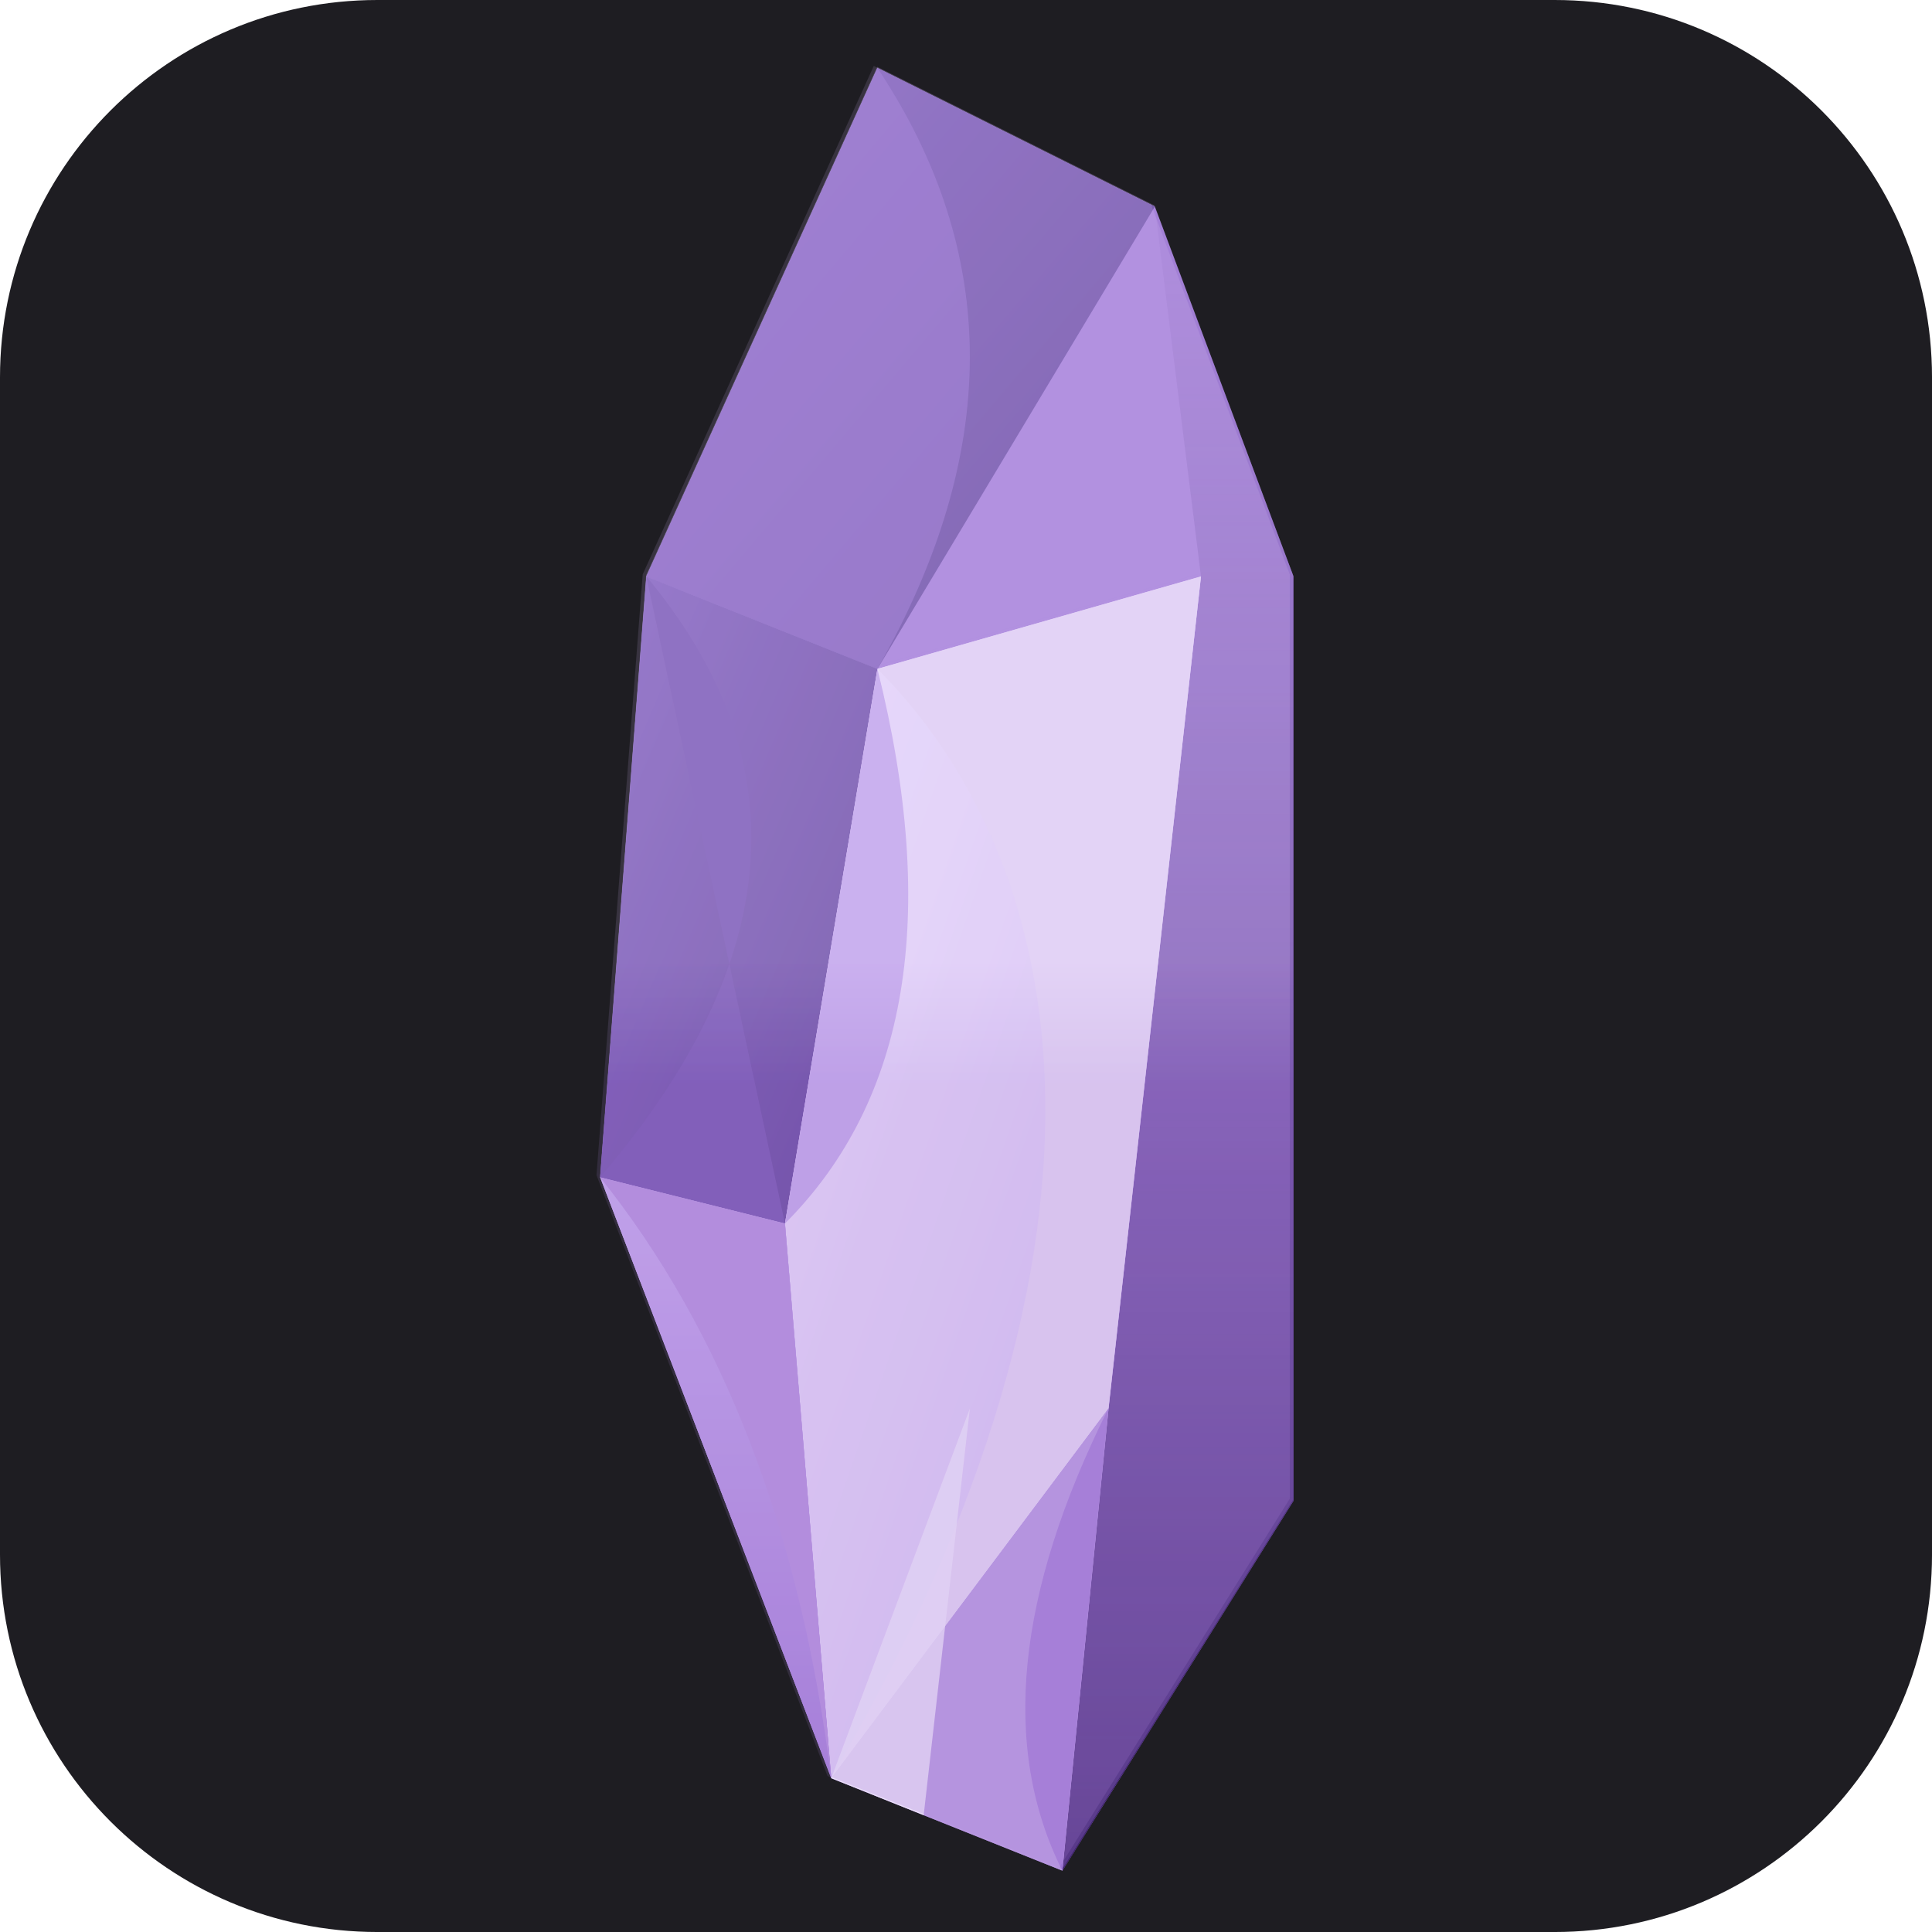
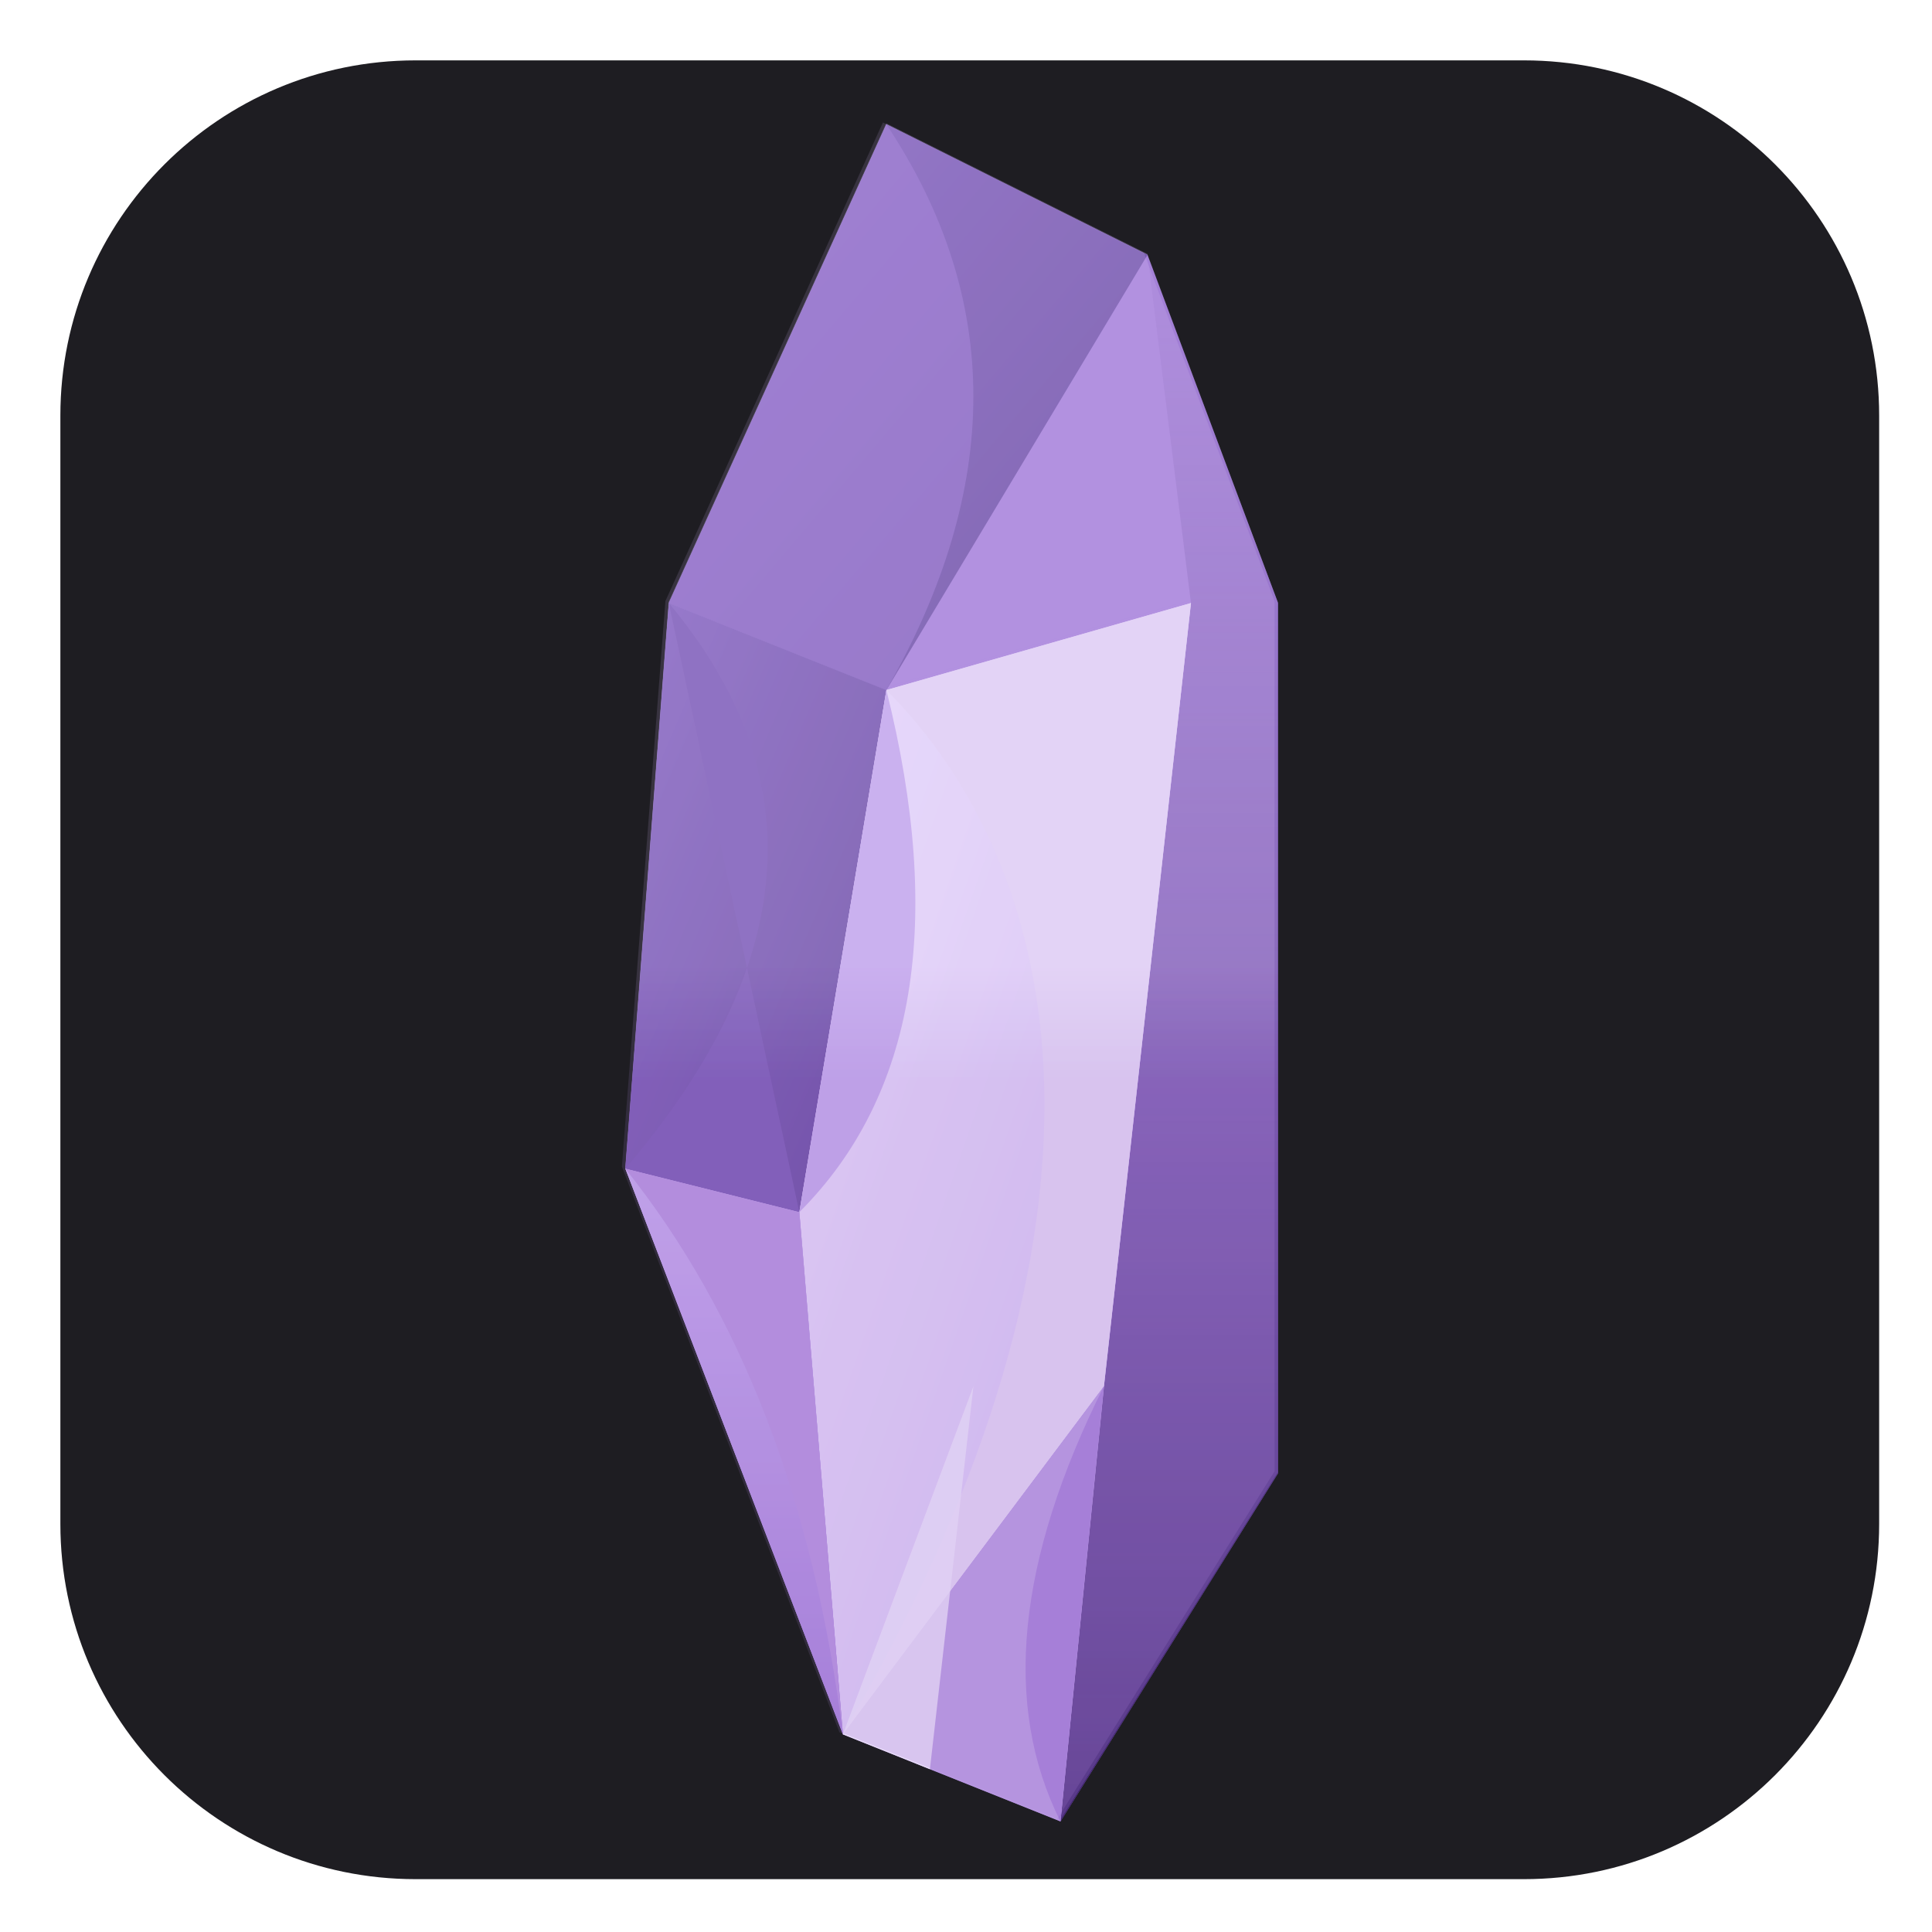
- <svg xmlns="http://www.w3.org/2000/svg" xmlns:xlink="http://www.w3.org/1999/xlink" width="256" height="256" viewBox="0 0 67.733 67.733" version="1.1" id="svg1" xml:space="preserve">
+ <svg xmlns="http://www.w3.org/2000/svg" xmlns:xlink="http://www.w3.org/1999/xlink" width="128" height="128" viewBox="0 0 33.867 33.867" version="1.1" id="svg1" xml:space="preserve">
  <defs id="defs1">
+     <linearGradient id="linearGradient91" x1="0" y1="0" x2="0" y2="432" gradientUnits="userSpaceOnUse">
+       <stop offset="0" stop-color="#d81b60" id="stop89" />
+       <stop offset="0.349" stop-color="#ff9800" id="stop90" />
+       <stop offset="1" stop-color="#ffeb3b" id="stop91" style="stop-color:#ffeb3b;stop-opacity:0;" />
+     </linearGradient>
+     <linearGradient id="linearGradient67" x1="0" y1="0" x2="0" y2="432" gradientUnits="userSpaceOnUse">
+       <stop offset="0" stop-color="#d81b60" id="stop65" />
+       <stop offset="0.51" stop-color="#ff9800" id="stop66" />
+       <stop offset="1" stop-color="#ffeb3b" id="stop67" style="stop-color:#ffeb3b;stop-opacity:0;" />
+     </linearGradient>
+     <linearGradient id="a" x1="0" y1="0" x2="0" y2="432" gradientUnits="userSpaceOnUse">
+       <stop offset="0%" stop-color="#ffeb3b" id="stop3" />
+       <stop offset="40%" stop-color="#ff9800" id="stop4" />
+       <stop offset="100%" stop-color="#d81b60" id="stop5" />
+     </linearGradient>
+     <linearGradient xlink:href="#a" id="c" gradientUnits="userSpaceOnUse" x1="0" y1="0" x2="0" y2="432" />
+     <linearGradient xlink:href="#linearGradient67" id="d" gradientUnits="userSpaceOnUse" x1="0" y1="0" x2="0" y2="432" />
    <radialGradient id="b" cx="0" cy="0" r="1" gradientUnits="userSpaceOnUse" gradientTransform="matrix(-48,-185,123,-32,179,429.7)">
      <stop stop-color="#fff" stop-opacity=".4" id="stop1" />
      <stop offset="1" stop-opacity=".1" id="stop2" />
    </radialGradient>
-     <radialGradient id="c" cx="0" cy="0" r="1" gradientUnits="userSpaceOnUse" gradientTransform="matrix(41,-310,229,30,341.6,351.3)">
-       <stop stop-color="#fff" stop-opacity=".6" id="stop3" />
-       <stop offset="1" stop-color="#fff" stop-opacity=".1" id="stop4" />
+     <radialGradient id="c-5" cx="0" cy="0" r="1" gradientUnits="userSpaceOnUse" gradientTransform="matrix(41,-310,229,30,341.6,351.3)">
+       <stop stop-color="#fff" stop-opacity=".6" id="stop3-35" />
+       <stop offset="1" stop-color="#fff" stop-opacity=".1" id="stop4-6" />
    </radialGradient>
-     <radialGradient id="d" cx="0" cy="0" r="1" gradientUnits="userSpaceOnUse" gradientTransform="matrix(57,-261,178,39,190.5,296.3)">
-       <stop stop-color="#fff" stop-opacity=".8" id="stop5" />
+     <radialGradient id="d-2" cx="0" cy="0" r="1" gradientUnits="userSpaceOnUse" gradientTransform="matrix(57,-261,178,39,190.5,296.3)">
+       <stop stop-color="#fff" stop-opacity=".8" id="stop5-9" />
      <stop offset="1" stop-color="#fff" stop-opacity=".4" id="stop6" />
    </radialGradient>
    <radialGradient id="e" cx="0" cy="0" r="1" gradientUnits="userSpaceOnUse" gradientTransform="matrix(-79,-133,153,-90,321.4,464.2)">
      <stop stop-color="#fff" stop-opacity=".3" id="stop7" />
      <stop offset="1" stop-opacity=".3" id="stop8" />
    </radialGradient>
    <radialGradient id="f" cx="0" cy="0" r="1" gradientUnits="userSpaceOnUse" gradientTransform="matrix(-29,136,-92,-20,300.7,149.9)">
      <stop stop-color="#fff" stop-opacity="0" id="stop9" />
      <stop offset="1" stop-color="#fff" stop-opacity=".2" id="stop10" />
    </radialGradient>
    <radialGradient id="g" cx="0" cy="0" r="1" gradientUnits="userSpaceOnUse" gradientTransform="matrix(72,73,-155,153,137.8,225.2)">
      <stop stop-color="#fff" stop-opacity=".2" id="stop11" />
      <stop offset="1" stop-color="#fff" stop-opacity=".4" id="stop12" />
    </radialGradient>
    <radialGradient id="h" cx="0" cy="0" r="1" gradientUnits="userSpaceOnUse" gradientTransform="matrix(20,118,-251,43,215.1,273.7)">
      <stop stop-color="#fff" stop-opacity=".1" id="stop13" />
      <stop offset="1" stop-color="#fff" stop-opacity=".3" id="stop14" />
    </radialGradient>
    <radialGradient id="i" cx="0" cy="0" r="1" gradientUnits="userSpaceOnUse" gradientTransform="matrix(-162,-85,268,-510,374.4,371.7)">
      <stop stop-color="#fff" stop-opacity=".2" id="stop15" />
      <stop offset=".5" stop-color="#fff" stop-opacity=".2" id="stop16" />
      <stop offset="1" stop-color="#fff" stop-opacity=".3" id="stop17" />
    </radialGradient>
-     <filter id="a" x="80.1" y="37" width="351.1" height="443.2" filterUnits="userSpaceOnUse" color-interpolation-filters="sRGB">
+     <filter id="a-1" x="80.1" y="37" width="351.1" height="443.2" filterUnits="userSpaceOnUse" color-interpolation-filters="sRGB">
      <feFlood flood-opacity="0" result="BackgroundImageFix" id="feFlood17" />
      <feBlend in="SourceGraphic" in2="BackgroundImageFix" result="shape" id="feBlend17" mode="normal" />
      <feGaussianBlur stdDeviation="6.5" result="effect1_foregroundBlur_744_9191" id="feGaussianBlur17" />
    </filter>
    <linearGradient id="c-3" x1="0" y1="0" x2="0" y2="1">
      <stop offset="0" stop-color="#9d76d4" style="stop-color:#9d76d4;stop-opacity:.29" id="stop1-6" />
      <stop offset="1" stop-color="#c5a9ee" style="stop-color:#c5a9ee;stop-opacity:.29" id="stop2-7" />
    </linearGradient>
    <linearGradient id="h-5" x1="203.961" y1="82.369" x2="356.931" y2="235.339" gradientTransform="matrix(0.0492,0,0,0.14213,3.232,-1.758)" gradientUnits="userSpaceOnUse">
      <stop offset="0%" stop-color="#f4ebff" id="stop3-3" />
      <stop offset="100%" stop-color="#d6c0f5" id="stop4-5" />
    </linearGradient>
    <linearGradient id="a-6" x1="0" y1="0" x2="0" y2="1">
      <stop offset="0%" stop-color="#c5a9ee" id="stop5-2" />
      <stop offset="100%" stop-color="#9d76d4" id="stop6-9" />
    </linearGradient>
    <linearGradient id="b-1" x1="0" y1="0" x2="1" y2="1">
      <stop offset="0%" stop-color="#7353b3" id="stop7-2" />
      <stop offset="100%" stop-color="#4d3285" id="stop8-7" />
    </linearGradient>
    <linearGradient id="d-0" x1="482.991" y1="22.361" x2="482.991" y2="156.525" gradientTransform="matrix(0.03116,0,0,0.22438,3.232,-1.758)" gradientUnits="userSpaceOnUse">
      <stop offset="0" stop-color="#55398c" style="stop-color:#55398c;stop-opacity:.083" id="stop9-9" />
      <stop offset="100%" stop-color="#3b206b" id="stop10-3" />
    </linearGradient>
    <linearGradient xlink:href="#a-6" id="j" x1="183.347" y1="94.742" x2="183.347" y2="105.967" gradientTransform="matrix(0.03547,0,0,0.19708,3.232,-1.758)" gradientUnits="userSpaceOnUse" />
    <linearGradient xlink:href="#a-6" id="i-6" x1="128.996" y1="167.447" x2="128.996" y2="248.069" gradientTransform="matrix(0.05186,0,0,0.13483,3.232,-1.758)" gradientUnits="userSpaceOnUse" />
    <linearGradient xlink:href="#b-1" id="f-0" x1="122.202" y1="91.652" x2="213.854" y2="183.303" gradientTransform="matrix(0.05474,0,0,0.12773,3.232,-1.758)" gradientUnits="userSpaceOnUse" />
    <linearGradient xlink:href="#b-1" id="e-6" x1="97.84" y1="27.596" x2="217.423" y2="147.179" gradientTransform="matrix(0.07692,0,0,0.0909,3.232,-1.758)" gradientUnits="userSpaceOnUse" />
    <linearGradient xlink:href="#c-3" id="k" gradientUnits="userSpaceOnUse" gradientTransform="matrix(0.03547,0,0,0.19708,3.229,-1.778)" x1="183.347" y1="105.967" x2="183.347" y2="94.742" />
    <linearGradient xlink:href="#c-3" id="l" gradientUnits="userSpaceOnUse" gradientTransform="matrix(0.03547,0,0,0.19708,3.166,-1.797)" x1="183.347" y1="105.967" x2="183.347" y2="94.742" />
  </defs>
  <g id="layer1" transform="translate(-32.27917,-138.6417)">
-     <g style="fill:none" id="g1" transform="matrix(0.1322917,0,0,0.1322917,32.27917,138.6417)">
+     <g style="fill:none" id="g1-7" transform="matrix(0.0622701,0,0,0.0622701,33.3375,139.7)">
      <rect id="logo-bg" fill="#262626" width="512" height="512" rx="100" x="0" y="0" style="fill:#1e1d22;fill-opacity:1" />
      <g id="g2" transform="matrix(14.64866,0,0,14.64866,13.70036,7.03154)">
        <path fill="#9d76d4" d="M 18.284,33.362 14.103,31.69 9.922,20.82 10.758,9.949 l 4.18,-9.199 5.018,2.508 2.509,6.69 v 16.724 z" id="path10" />
        <path fill="url(#d)" style="fill:url(#d-0);stroke-width:0.084" d="M 22.465,26.673 18.284,33.363 19.12,25 20.792,9.95 19.956,3.26 22.465,9.95 Z" id="path11" />
        <path fill="url(#b)" style="fill:url(#e-6);stroke-width:0.084" d="m 14.939,0.75 5.017,2.509 -5.017,8.362 -4.181,-1.672 z" id="path12" />
        <path d="m 14.938,0.75 q 3.344,5.018 0,10.87 L 10.757,9.948 Z" fill="#8864c7" opacity="0.6" style="stroke-width:0.084" id="path13" />
        <path fill="url(#b)" style="fill:url(#f-0);stroke-width:0.084" d="m 10.758,9.949 4.18,1.672 -1.672,10.034 -3.344,-0.836 z" id="path14" />
        <path d="m 10.757,9.948 q 4.18,5.017 -0.836,10.87 l 3.344,0.837 z" fill="#6646a3" style="stroke-width:0.084" id="path15" />
        <path fill="url(#h)" style="fill:url(#h-5);stroke-width:0.084" d="M 14.939,11.621 20.792,9.949 19.12,25 14.103,31.69 13.266,21.655 Z" id="path16" />
        <path d="m 14.938,11.62 c 3.344,3.345 5.017,10.035 -0.836,20.068 l 5.016,-6.69 1.673,-15.05 z" fill="#eaddf7" style="stroke-width:0.084" id="path17" />
        <path d="m 14.938,11.62 q 1.672,6.69 -1.673,10.035 z" fill="#c3a8eb" style="stroke-width:0.084" id="path18" />
        <path fill="url(#a)" style="fill:url(#i-6);stroke-width:0.084" d="M 14.103,31.69 9.922,20.82 13.266,21.655 Z" id="path19" />
        <path d="m 9.92,20.818 q 3.345,4.18 4.182,10.87 L 13.265,21.655 Z" fill="#b08cdb" style="stroke-width:0.084" id="path20" />
        <path fill="#b596de" d="M 18.284,33.362 14.103,31.69 19.12,25 Z" id="path21" />
        <path fill="#f8f2ff" opacity="0.8" d="M 15.775,32.359 14.103,31.689 16.611,25 Z" id="path22" />
        <path d="m 19.118,24.999 q -2.508,5.017 -0.836,8.362 z" fill="url(#a)" style="fill:url(#j);stroke-width:0.084" id="path23" />
        <path style="fill:url(#k);stroke-width:0.084" d="m 19.116,24.978 q -2.509,5.017 -0.836,8.362 z m -3.345,7.358 -1.672,-0.668 2.508,-6.69 z m 2.509,1.004 -4.181,-1.672 5.017,-6.69 z M 9.918,20.798 q 3.345,4.18 4.18,10.87 L 13.263,21.634 Z m 4.18,10.87 -4.18,-10.87 3.345,0.836 z M 14.935,11.6 q 1.672,6.69 -1.672,10.034 z m 0,0 c 3.345,3.345 5.017,10.034 -0.836,20.068 l 5.017,-6.69 1.672,-15.05 z m -1.672,10.034 1.672,-10.034 5.853,-1.672 -1.672,15.05 -5.017,6.69 z M 10.754,9.928 q 4.181,5.017 -0.836,10.87 l 3.345,0.836 z M 13.263,21.634 9.918,20.798 10.754,9.928 14.935,11.6 Z M 14.935,0.73 q 3.345,5.017 0,10.87 l -4.18,-1.672 z m 0,10.87 -4.18,-1.672 4.18,-9.198 5.017,2.508 z m 7.525,15.05 -4.18,6.69 0.836,-8.362 1.672,-15.05 -0.836,-6.69 2.508,6.69 z M 9.918,20.798 10.754,9.928 14.935,0.73 19.952,3.238 22.46,9.928 V 26.65 l -4.18,6.689 -4.181,-1.672 z" id="path24" />
        <path style="display:inline;opacity:0.5;mix-blend-mode:screen;fill:url(#l);stroke-width:0.084" d="m 19.053,24.96 q -2.508,5.017 -0.836,8.36 z m -3.344,7.358 -1.673,-0.67 2.509,-6.69 z m 2.508,1.003 -4.18,-1.672 5.016,-6.69 z M 9.856,20.779 q 3.344,4.18 4.18,10.87 L 13.2,21.615 Z m 4.18,10.87 -4.18,-10.87 3.344,0.836 z m 0.836,-20.068 q 1.673,6.69 -1.672,10.034 z m 0,0 c 3.345,3.345 5.017,10.034 -0.836,20.068 l 5.017,-6.69 1.673,-15.05 z M 13.2,21.616 14.872,11.582 20.726,9.91 19.053,24.96 14.036,31.65 Z M 10.692,9.91 q 4.18,5.017 -0.836,10.87 L 13.2,21.616 Z M 13.2,21.616 9.856,20.78 10.692,9.91 l 4.18,1.672 z M 14.872,0.713 q 3.345,5.016 0,10.87 L 10.692,9.91 Z m 0,10.87 -4.18,-1.673 4.18,-9.197 5.017,2.508 z m 7.526,15.05 -4.18,6.69 0.835,-8.362 1.673,-15.05 -0.837,-6.69 2.509,6.69 z M 9.856,20.78 10.692,9.91 l 4.18,-9.197 5.017,2.508 2.509,6.69 v 16.722 l -4.18,6.69 -4.182,-1.673 z" id="path25" />
      </g>
    </g>
  </g>
</svg>
